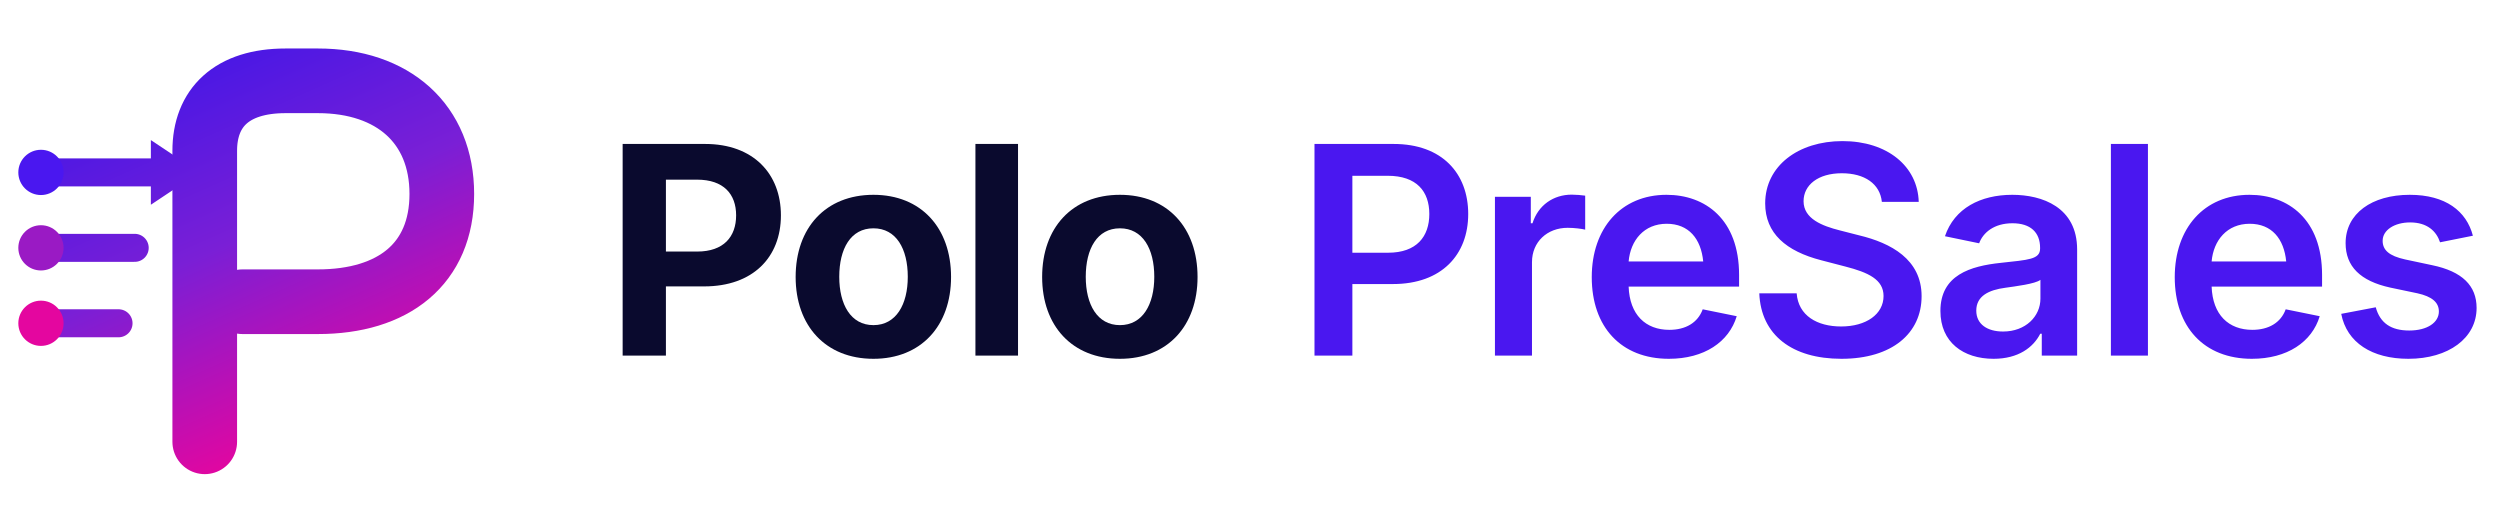
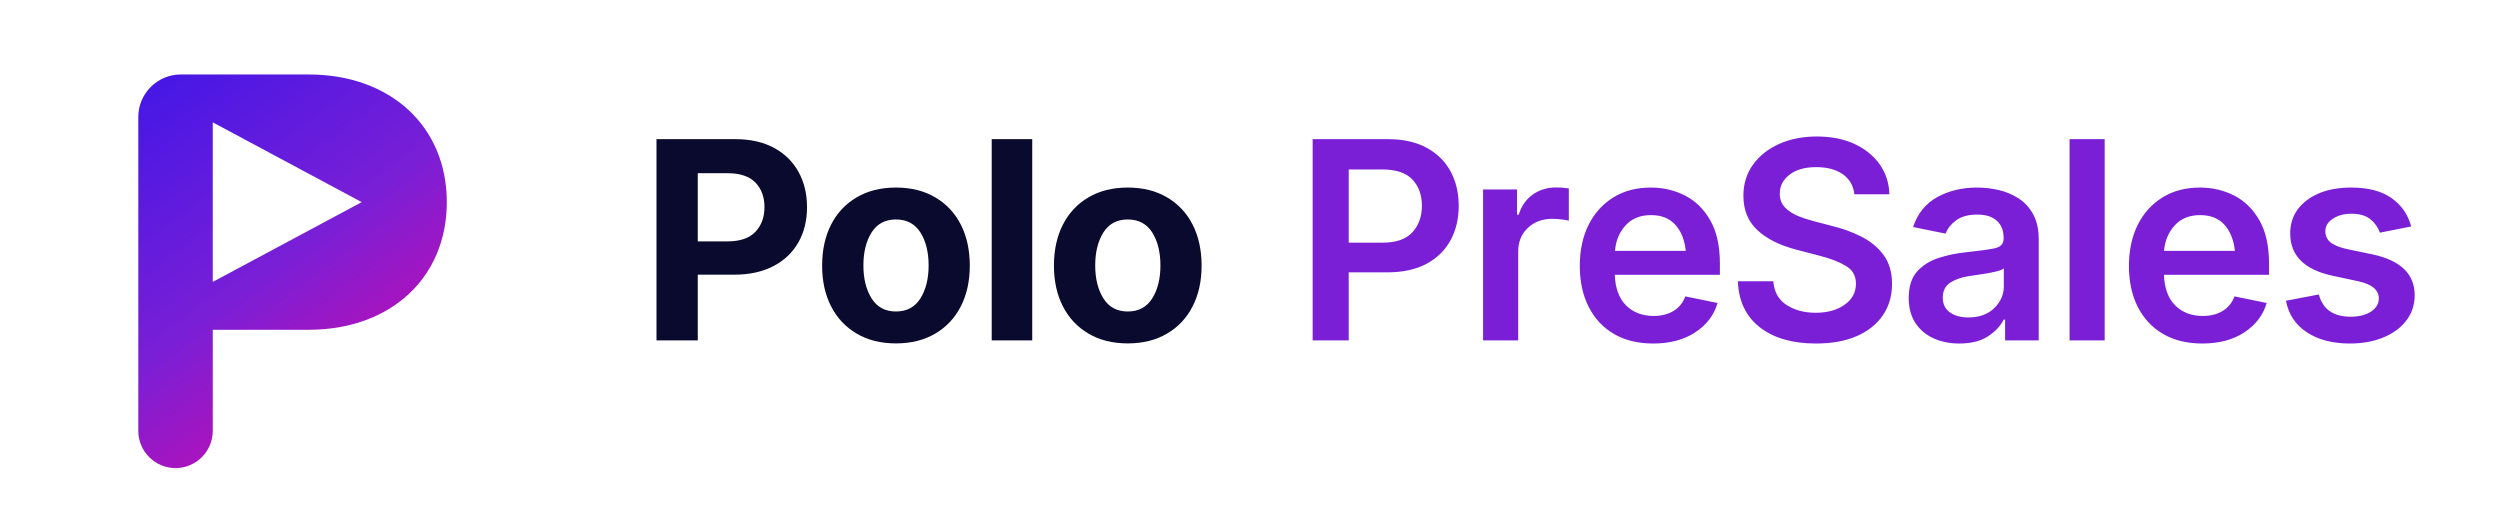
- <svg xmlns="http://www.w3.org/2000/svg" viewBox="0 0 232 48" fill="none" role="img" aria-label="Polo PreSales">
+ <svg xmlns="http://www.w3.org/2000/svg" viewBox="0 0 235 48" fill="none" role="img" aria-label="Polo PreSales">
  <defs>
-     <linearGradient id="g" x1="10" y1="6" x2="26" y2="42" gradientUnits="userSpaceOnUse">
+     <linearGradient id="g" x1="12" y1="6" x2="40" y2="44" gradientUnits="userSpaceOnUse">
      <stop offset="0" stop-color="#3F16E8" />
      <stop offset=".5" stop-color="#7A1FD6" />
      <stop offset="1" stop-color="#E4069F" />
    </linearGradient>
  </defs>
-   <path d="M19 41 L19 14 C19 10 21.5 7.5 26.5 7.5 L29.5 7.5 C36.5 7.5 41 11.5 41 18 C41 24.5 36.5 28 29.5 28 L22.5 28" stroke="url(#g)" stroke-width="6" stroke-linecap="round" stroke-linejoin="round" />
-   <path d="M4 16 H14" stroke="url(#g)" stroke-width="2.6" stroke-linecap="round" />
-   <path d="M14 13 L18.5 16 L14 19 Z" fill="url(#g)" />
-   <path d="M4 23 H12.5" stroke="url(#g)" stroke-width="2.6" stroke-linecap="round" />
-   <path d="M4 30 H11" stroke="url(#g)" stroke-width="2.6" stroke-linecap="round" />
-   <circle cx="3.8" cy="16" r="2.1" fill="#4A17F0" />
-   <circle cx="3.8" cy="23" r="2.1" fill="#9A1AC4" />
-   <circle cx="3.8" cy="30" r="2.1" fill="#E4069F" />
-   <text x="56" y="33" font-family="Inter,ui-sans-serif,system-ui,-apple-system,BlinkMacSystemFont,sans-serif" font-size="27" font-weight="700" letter-spacing="-0.5" fill="#0A0A2E">Polo</text>
-   <text x="120" y="33" font-family="Inter,ui-sans-serif,system-ui,-apple-system,BlinkMacSystemFont,sans-serif" font-size="27" font-weight="600" letter-spacing="-0.5" fill="#4A17F0">PreSales</text>
+   <path fill="url(#g)" fill-rule="evenodd" clip-rule="evenodd" d="M13 40.5 V11 C13 8.79 14.79 7 17 7 H29 C36.73 7 42 11.9 42 19 C42 26.1 36.73 31 29 31 H20 V40.5 C20 42.43 18.43 44 16.5 44 C14.57 44 13 42.43 13 40.5 Z M20 11.5 V26.5 L34 19 Z" />
+   <path fill="#0A0A2E" d="M65.59 32L61.71 32L61.71 13.08L69.09 13.08Q71.25 13.08 72.76 13.90Q74.27 14.72 75.06 16.16Q75.86 17.60 75.86 19.47L75.86 19.47Q75.86 21.35 75.05 22.78Q74.24 24.21 72.71 25.01Q71.17 25.82 69.00 25.82L69.00 25.82L65.59 25.82L65.59 32ZM65.59 16.28L65.59 22.69L68.38 22.69Q70.16 22.69 71.01 21.79Q71.86 20.89 71.86 19.47L71.86 19.47Q71.86 18.04 71.01 17.16Q70.16 16.28 68.37 16.28L68.37 16.28L65.59 16.28Z M84.22 32.28L84.22 32.28Q82.09 32.28 80.53 31.36Q78.96 30.44 78.12 28.79Q77.28 27.15 77.28 24.97L77.28 24.97Q77.28 22.77 78.12 21.12Q78.96 19.47 80.53 18.55Q82.09 17.63 84.22 17.63L84.22 17.63Q86.35 17.63 87.91 18.55Q89.48 19.47 90.32 21.12Q91.16 22.77 91.16 24.97L91.16 24.97Q91.16 27.15 90.32 28.79Q89.48 30.44 87.91 31.36Q86.35 32.28 84.22 32.28ZM84.22 29.28L84.22 29.28Q85.74 29.28 86.52 28.05Q87.29 26.82 87.29 24.95L87.29 24.95Q87.29 23.08 86.52 21.85Q85.74 20.63 84.22 20.63L84.22 20.63Q82.70 20.63 81.93 21.85Q81.16 23.08 81.16 24.95L81.16 24.95Q81.16 26.82 81.93 28.05Q82.70 29.28 84.22 29.28Z M93.22 13.08L97.03 13.08L97.03 32L93.22 32L93.22 13.08Z M106.01 32.28L106.01 32.28Q103.88 32.28 102.32 31.36Q100.75 30.44 99.91 28.79Q99.07 27.15 99.07 24.97L99.07 24.97Q99.07 22.77 99.91 21.12Q100.75 19.47 102.32 18.55Q103.88 17.63 106.01 17.63L106.01 17.63Q108.14 17.63 109.70 18.55Q111.27 19.47 112.11 21.12Q112.95 22.77 112.95 24.97L112.95 24.97Q112.95 27.15 112.11 28.79Q111.27 30.44 109.70 31.36Q108.14 32.28 106.01 32.28ZM106.01 29.28L106.01 29.28Q107.53 29.28 108.31 28.05Q109.08 26.82 109.08 24.95L109.08 24.95Q109.08 23.08 108.31 21.85Q107.53 20.63 106.01 20.63L106.01 20.63Q104.49 20.63 103.72 21.85Q102.95 23.08 102.95 24.95L102.95 24.95Q102.95 26.82 103.72 28.05Q104.49 29.28 106.01 29.28Z" />
+   <path fill="#7A1FD6" d="M126.78 32L123.39 32L123.39 13.08L130.46 13.08Q132.63 13.08 134.12 13.90Q135.60 14.71 136.36 16.12Q137.12 17.54 137.12 19.34L137.12 19.34Q137.12 21.16 136.36 22.57Q135.59 23.99 134.09 24.80Q132.59 25.60 130.41 25.60L130.41 25.60L126.78 25.60L126.78 32ZM126.78 15.93L126.78 22.81L129.96 22.81Q131.88 22.81 132.77 21.83Q133.66 20.85 133.66 19.34L133.66 19.34Q133.66 17.83 132.77 16.88Q131.88 15.93 129.94 15.93L129.94 15.93L126.78 15.93Z M142.71 32L139.41 32L139.41 17.81L142.60 17.81L142.60 20.18L142.76 20.18Q143.14 18.95 144.09 18.28Q145.04 17.62 146.26 17.62L146.26 17.62Q146.90 17.62 147.47 17.71L147.47 17.71L147.47 20.74Q147.26 20.69 146.81 20.63Q146.35 20.57 145.91 20.57L145.91 20.57Q144.52 20.57 143.61 21.43Q142.71 22.29 142.71 23.65L142.71 23.65L142.71 32Z M155.40 32.29L155.40 32.29Q153.25 32.29 151.71 31.39Q150.17 30.49 149.34 28.85Q148.50 27.21 148.50 24.99L148.50 24.99Q148.50 22.81 149.32 21.15Q150.14 19.50 151.65 18.56Q153.15 17.63 155.18 17.63L155.18 17.63Q156.91 17.63 158.39 18.38Q159.87 19.14 160.77 20.72Q161.67 22.30 161.67 24.79L161.67 24.79L161.67 25.83L151.79 25.83Q151.86 27.72 152.85 28.71Q153.85 29.70 155.44 29.70L155.44 29.70Q156.53 29.70 157.31 29.23Q158.09 28.76 158.42 27.86L158.42 27.86L161.45 28.48Q160.95 30.20 159.35 31.24Q157.76 32.29 155.40 32.29ZM151.81 23.58L151.81 23.58L158.46 23.58Q158.31 22.06 157.49 21.14Q156.67 20.22 155.20 20.22L155.20 20.22Q153.68 20.22 152.80 21.19Q151.92 22.16 151.81 23.58Z M170.69 32.29L170.69 32.29Q167.39 32.29 165.43 30.77Q163.47 29.25 163.36 26.44L163.36 26.44L166.69 26.44Q166.81 27.94 167.94 28.67Q169.07 29.40 170.67 29.40L170.67 29.40Q172.34 29.40 173.40 28.64Q174.46 27.89 174.46 26.67L174.46 26.67Q174.46 25.56 173.52 25.00Q172.58 24.43 171.05 24.04L171.05 24.04L168.90 23.48Q166.53 22.87 165.20 21.64Q163.88 20.41 163.88 18.40L163.88 18.40Q163.88 16.73 164.78 15.48Q165.68 14.23 167.24 13.53Q168.80 12.83 170.78 12.83L170.78 12.83Q172.80 12.83 174.32 13.53Q175.83 14.23 176.70 15.46Q177.56 16.69 177.60 18.26L177.60 18.26L174.31 18.26Q174.18 17.06 173.23 16.38Q172.27 15.71 170.73 15.71L170.73 15.71Q169.13 15.71 168.22 16.42Q167.30 17.12 167.30 18.20L167.30 18.20Q167.30 19 167.79 19.50Q168.28 20.00 169.02 20.31Q169.77 20.61 170.53 20.80L170.53 20.80L172.29 21.26Q173.69 21.60 174.96 22.24Q176.24 22.88 177.05 23.96Q177.85 25.04 177.85 26.69L177.85 26.69Q177.85 28.36 177.00 29.62Q176.15 30.88 174.55 31.59Q172.95 32.29 170.69 32.29Z M184.17 32.29L184.17 32.29Q182.83 32.29 181.75 31.80Q180.67 31.31 180.05 30.36Q179.42 29.41 179.42 28.01L179.42 28.01Q179.42 26.41 180.20 25.53Q180.99 24.65 182.22 24.25Q183.46 23.85 184.83 23.71L184.83 23.71Q186.69 23.51 187.51 23.34Q188.34 23.16 188.34 22.43L188.34 22.43L188.34 22.36Q188.34 21.32 187.70 20.75Q187.07 20.17 185.86 20.17L185.86 20.17Q184.62 20.17 183.88 20.71Q183.14 21.26 182.89 21.96L182.89 21.96L179.83 21.34Q180.45 19.46 182.08 18.54Q183.72 17.63 185.85 17.63L185.85 17.63Q186.85 17.63 187.87 17.86Q188.89 18.10 189.75 18.65Q190.60 19.20 191.12 20.15Q191.64 21.09 191.64 22.52L191.64 22.52L191.64 32L188.48 32L188.48 30.04L188.35 30.04Q187.88 30.96 186.85 31.63Q185.82 32.29 184.17 32.29ZM185.02 29.84L185.02 29.84Q186.55 29.84 187.45 28.97Q188.36 28.09 188.36 26.91L188.36 26.91L188.36 25.23Q188.13 25.41 187.55 25.54Q186.97 25.68 186.31 25.77Q185.66 25.87 185.23 25.93L185.23 25.93Q184.11 26.08 183.37 26.54Q182.62 27.00 182.62 27.98L182.62 27.98Q182.62 28.89 183.30 29.37Q183.97 29.84 185.02 29.84Z M194.54 13.08L197.84 13.08L197.84 32L194.54 32L194.54 13.08Z M207.02 32.29L207.02 32.29Q204.87 32.29 203.33 31.39Q201.79 30.49 200.95 28.85Q200.12 27.21 200.12 24.99L200.12 24.99Q200.12 22.81 200.94 21.15Q201.76 19.50 203.27 18.56Q204.77 17.63 206.80 17.63L206.80 17.63Q208.53 17.63 210.01 18.38Q211.49 19.14 212.39 20.72Q213.29 22.30 213.29 24.79L213.29 24.79L213.29 25.83L203.41 25.83Q203.48 27.72 204.47 28.71Q205.47 29.70 207.06 29.70L207.06 29.70Q208.15 29.70 208.93 29.23Q209.71 28.76 210.04 27.86L210.04 27.86L213.07 28.48Q212.56 30.20 210.97 31.24Q209.38 32.29 207.02 32.29ZM203.42 23.58L203.42 23.58L210.08 23.58Q209.92 22.06 209.11 21.14Q208.29 20.22 206.81 20.22L206.81 20.22Q205.30 20.22 204.42 21.19Q203.54 22.16 203.42 23.58Z M220.89 32.29L220.89 32.29Q218.44 32.29 216.85 31.24Q215.25 30.20 214.88 28.27L214.88 28.27L217.97 27.68Q218.53 29.77 220.95 29.77L220.95 29.77Q222.17 29.77 222.89 29.28Q223.61 28.79 223.61 28.06L223.61 28.06Q223.61 26.86 221.69 26.44L221.69 26.44L219.26 25.92Q215.28 25.06 215.28 21.95L215.28 21.95Q215.28 20.63 216.00 19.66Q216.73 18.70 218.01 18.16Q219.30 17.63 221.00 17.63L221.00 17.63Q223.42 17.63 224.82 18.63Q226.22 19.63 226.65 21.29L226.65 21.29L223.71 21.87Q223.45 21.13 222.82 20.61Q222.18 20.09 221.04 20.09L221.04 20.09Q220.00 20.09 219.29 20.56Q218.58 21.02 218.58 21.74L218.58 21.74Q218.58 22.36 219.04 22.76Q219.51 23.16 220.60 23.41L220.60 23.41L223.01 23.91Q226.98 24.76 226.98 27.75L226.98 27.75Q226.98 29.09 226.21 30.11Q225.43 31.14 224.06 31.71Q222.68 32.29 220.89 32.29Z" />
</svg>
